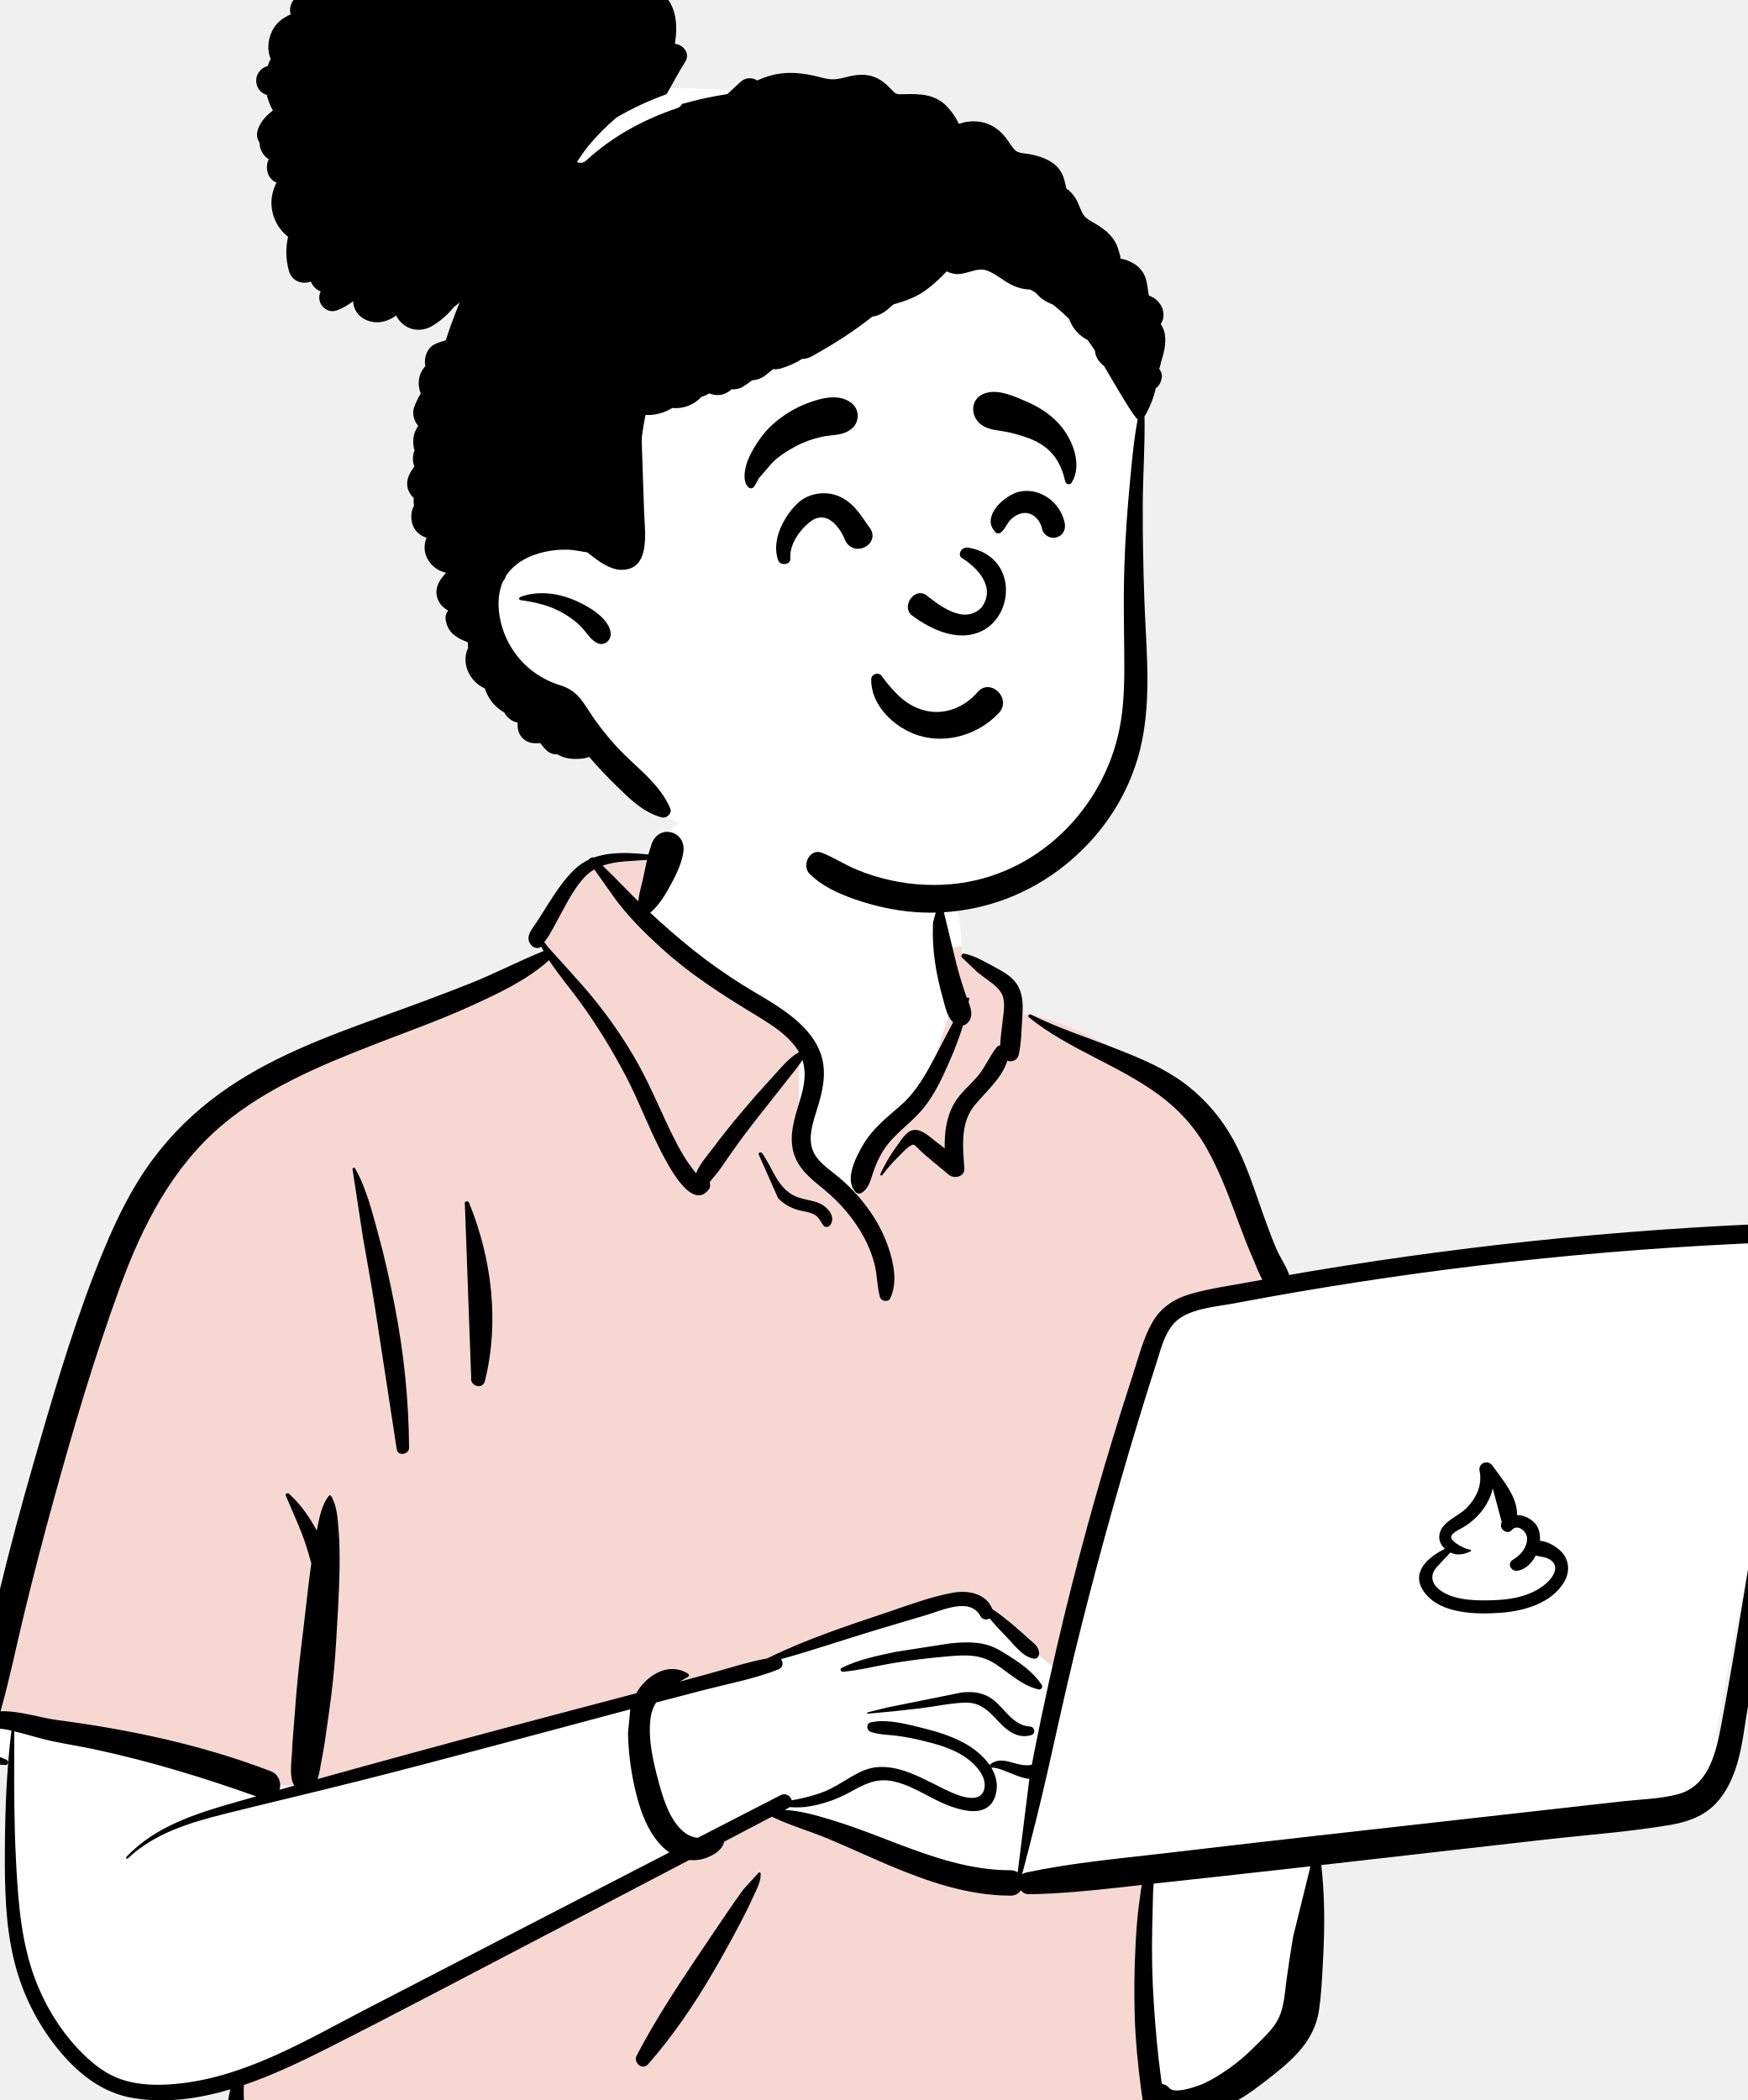
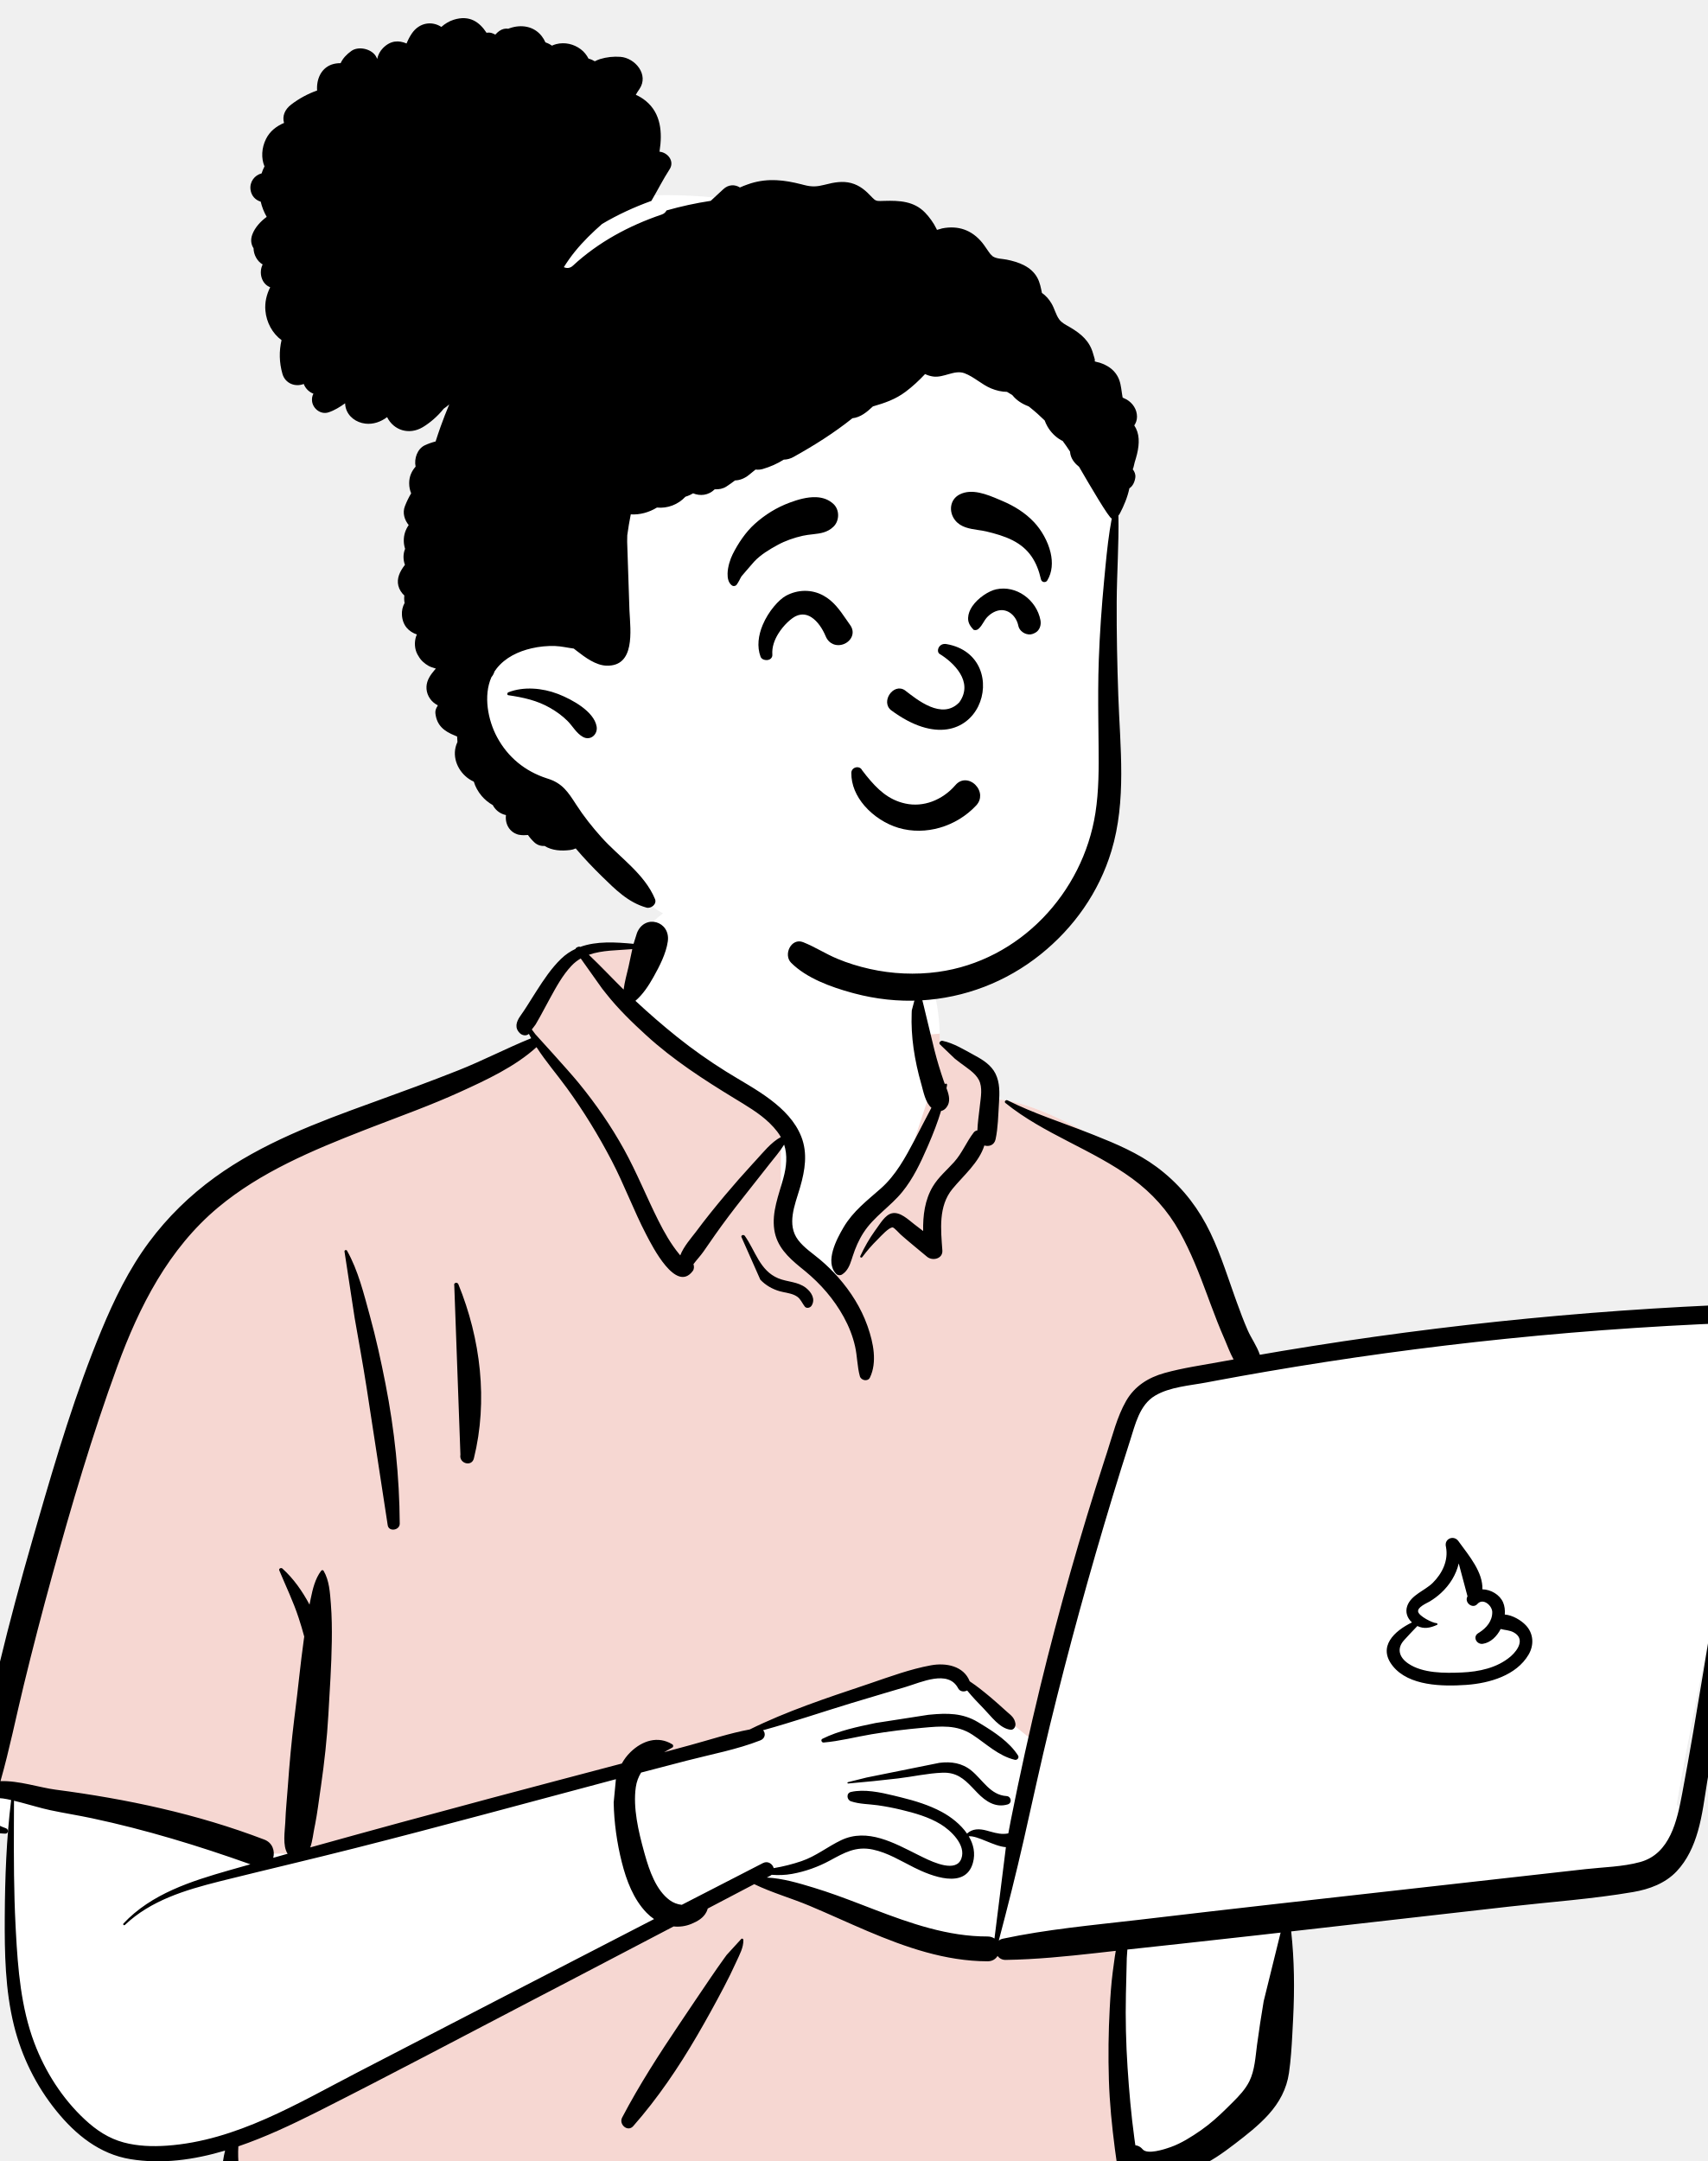
- <svg xmlns="http://www.w3.org/2000/svg" viewBox="184 210 941 1131" role="img" aria-label="A person typing on a laptop">
+ <svg xmlns="http://www.w3.org/2000/svg" viewBox="184 150 941 1191" role="img" aria-label="A person typing on a laptop">
  <g transform="translate(147 639)">
    <path d="M996.082 233.472C981.803 234.874 967.523 236.274 953.244 237.676C884.856 242.901 816.495 253.813 748.631 260.362C746.941 257.612 743.634 258.065 741.626 259.976C734.854 259.383 727.264 254.207 721.13 259.591C720.931 259.563 720.732 259.53 720.53 259.511C709.608 238.548 702.059 216.189 694.731 193.8C690.055 180.035 683.762 166.71 672.134 157.468C652.29 143.693 606.823 115.76 583.521 116.934C583.135 112.762 581.19 108.462 577.996 105.684C585.035 93.685 556.893 85.856 554.908 87.247C556.18 47.159 537.323 12.345 495.743 4.362C458.493 -3.4 405.51 -4.704 385.476 34.225C383.274 33.977 360.763 33.86 358.585 34.104C355.198 29.815 318.009 70.457 333.251 84.606C196.979 144.888 119.494 137.695 81.776 307.164C76.677 323.084 76.305 340.505 70.921 356.07C51.764 400.801 36.227 448.432 32.36 497.104C23.02 499.497 21.946 515.964 32.764 518.346C36.896 519.257 40.352 520.501 43.365 522.86C41.01 562.746 50.656 653.86 56.734 653.579C69.128 693.022 124.41 704.154 163.547 690.293C156.8 702.986 163.547 710.967 163.547 717.749C304.374 723.077 458.354 720.008 599.142 727.315C617.151 727.059 636.093 731.738 653.856 729.045C664.689 726.448 664.707 709.415 653.719 707.309L701.732 696.881C700.659 696.476 721.523 682.598 737.292 656.665C751.969 627.655 741.98 592.637 748.631 561.081C800.575 556.833 853.378 555.017 904.754 546.22C911.759 567.179 942.083 542.113 951.722 532.03C951.71 532.014 951.698 531.999 951.686 531.983C956.35 530.707 960.091 526.335 960.216 521.159C963.487 516.485 964.174 509.897 961.037 505.38C975.416 422.412 997.336 337.7 1005.26 253.952C1008.06 253.332 1010.7 252.104 1012.93 250.212L1012.75 250.031C1016.54 245.807 1017.28 238.516 1010.96 234.927C1005.87 232.029 1001.61 232.928 996.082 233.472Z" fill="#fff" />
    <path d="M453 544L464 551L554 580L609 587L654 580V657L663 729C659 736.333 621 736.333 549 729C503.102 724.325 335.356 722.057 297.164 721.059L295 721C250.12 719.706 205.787 719.706 162 721V694L287 632L399 569L453 544ZM389.229 27.932L397.495 34.104L379.448 63.754L467.361 134.865V191.664L495.193 217.988L511.102 191.664L533.519 161.852L549.45 113.528L544.026 81.692L554.934 80.664C554.987 82.84 554.978 85.035 554.908 87.247C556.893 85.856 585.034 93.685 577.996 105.684C581.189 108.462 583.134 112.762 583.521 116.934C606.822 115.76 652.29 143.693 672.134 157.468C683.762 166.71 690.054 180.035 694.731 193.8L695.832 197.158L696.969 200.605L698.114 204.05C704.443 222.985 711.276 241.749 720.53 259.511C720.731 259.53 720.93 259.563 721.129 259.591C727.264 254.207 734.853 259.383 741.625 259.976C743.586 258.11 746.787 257.634 748.51 260.175L748.63 260.362L664.259 276.983L608.598 472.227L560.126 432.881L534.108 436.75L465.399 461.531L385.486 482.289L203.055 532.584H179.824L44.639 499.939L32.456 495.918C36.479 447.658 51.92 400.438 70.92 356.07C76.305 340.505 76.676 323.084 81.775 307.164C119.493 137.695 196.978 144.888 333.251 84.606C318.008 70.457 355.198 29.815 358.584 34.104L358.798 34.085L359.259 34.061L359.854 34.04C365.17 33.885 383.5 34.003 385.476 34.225C386.622 31.998 387.876 29.902 389.229 27.932Z" fill="#F6D7D2" />
    <path d="M1009.57 239.4L1007.05 253.405C1006.46 253.601 1005.85 253.766 1005.23 253.903C1004.44 262.251 1003.52 270.61 1002.47 278.975L986.888 365.814C984.2 381.178 981.649 396.574 979.117 411.975L975.761 428.518L973.682 438.8C969.196 461.066 964.837 483.26 961.012 505.331C961.59 506.162 962.037 507.063 962.363 508.01L962.069 509.254L961.864 510.083L961.655 510.903C958.637 522.503 953.386 533.753 941.012 537.166C931.677 539.74 921.435 539.973 911.797 540.989L910.729 541.105L742.07 560.072C721.69 562.364 701.321 564.724 680.953 567.109L663.296 569.18C638.686 572.03 613.934 574.273 589.687 579.431C588.796 579.621 588.058 579.977 587.456 580.445C592.339 561.962 597.013 543.503 601.249 524.833C606.017 503.82 610.542 482.766 615.642 461.829C625.916 419.649 637.433 377.746 650.041 336.203C652.686 327.484 655.393 318.782 658.16 310.101L660.101 304.032L661.595 299.196C663.907 291.823 666.767 284.245 673.547 280.177C681.48 275.417 692.299 274.628 701.297 272.982L707.39 271.837C716.506 270.136 725.634 268.5 734.774 266.928C778.53 259.402 822.534 253.365 866.7 248.83C912.658 244.111 958.776 241.044 1004.95 239.545L1009.57 239.4ZM590.95 528.943L591.381 528.979L585.081 579.34C584.074 578.635 582.795 578.203 581.234 578.207C560.569 578.268 540.76 571.664 521.6 564.403L518.682 563.291L510.548 560.164C502.279 556.996 493.966 553.898 485.498 551.328L482.074 550.295L480.334 549.782C473.923 547.91 467.179 546.209 460.51 545.785L459.601 545.735L461.543 544.716C461.827 544.567 462.076 544.4 462.297 544.22C465.968 544.492 469.646 544.418 473.518 543.72C480.8 542.409 487.881 539.876 494.383 536.349L497.287 534.775L498.475 534.145L499.261 533.738L500.042 533.343C505.626 530.559 510.966 528.816 518.017 530.298C526.021 531.983 533.035 536.297 540.25 539.942L541.531 540.58L542.392 540.996L543.27 541.409L544.158 541.814C553.915 546.205 569.443 550.943 573.185 537.677C574.688 532.347 573.511 527.356 570.903 522.98C575.763 522.56 584.445 528.29 590.95 528.943ZM833.828 363.016L833.945 363.62C835.325 371.047 831.865 378.153 826.629 383.332C822.334 387.58 814.733 389.941 812.58 396.052C811.354 399.529 812.658 402.826 815.176 405.125L814.596 405.412L814.029 405.702L813.476 405.994L812.936 406.289L812.411 406.586C803.857 411.501 796.89 419.492 804.605 429.145C813.357 440.096 831.644 440.451 844.529 439.594L845.396 439.533C857.89 438.597 872.689 434.4 879.463 422.864C882.57 417.572 882.228 411.172 877.897 406.643C875.284 403.911 870.623 401.105 866.349 400.773C866.536 398.365 866.249 396.039 865.402 394.076C863.57 389.833 858.695 386.976 853.993 386.873C854.374 377.864 847.158 368.97 841.844 361.768L841.302 361.029L840.775 360.302C838.337 356.91 833.121 358.811 833.828 363.016ZM840.957 372.605L845.798 390.739L845.715 390.889C844.01 394.127 848.48 397.802 851.131 395.082L851.398 394.794C854.545 391.544 859.375 395.913 859.435 399.371C859.521 404.241 856.351 408.005 852.575 410.493L852.31 410.664L851.614 411.097C848.515 413.145 850.861 417.428 854.268 416.906C858.484 416.261 861.939 412.917 864.069 408.742C866.345 409.394 868.935 409.315 871.332 410.656C877.372 414.034 873.899 419.944 869.965 423.516L869.806 423.659L869.485 423.938C862.269 430.092 852.444 432.23 843.183 432.688L842.649 432.712C833.294 433.112 821.106 433.246 813.088 427.744C808.098 424.32 806.653 419.464 810.876 414.865C813.264 412.266 815.675 409.644 818.157 407.11C821.872 408.883 825.19 408.164 828.989 406.486C829.476 406.27 829.206 405.525 828.729 405.525C826.633 405.523 818.942 401.632 818.568 399.146C818.223 396.845 822.477 394.906 824.546 393.794L824.846 393.629L825.106 393.478C827.27 392.167 829.307 390.641 831.169 388.927C835.895 384.577 839.327 379.121 840.826 373.15L840.957 372.605Z" fill="#fff" />
    <path d="M388.072 25.184C392.315 14.521 406.658 18.666 405.059 29.868C404.102 36.578 400.427 43.665 397.126 49.546C394.438 54.333 391.372 59.005 387.215 62.593C394.615 69.497 402.296 76.149 410.172 82.465C418.766 89.356 427.803 95.708 437.144 101.546C445.335 106.666 453.896 111.202 461.617 117.044C468.796 122.475 475.336 129.007 478.664 137.534C482.209 146.614 480.668 155.992 478.058 165.066L477.758 166.092C475.091 175.082 470.474 185.919 476.876 194.389C480.135 198.701 484.873 201.755 488.964 205.202C492.6 208.266 496.013 211.598 499.143 215.177C505.968 222.979 511.519 231.758 515.022 241.54L515.335 242.429C518.338 251.088 520.532 261.696 516.475 270.198C515.311 272.635 511.557 271.843 510.905 269.47C509.431 264.094 509.508 258.464 508.272 253.012C506.986 247.342 504.846 241.96 502.051 236.868C496.643 227.017 489.319 218.603 480.666 211.489L478.076 209.383C471.326 203.843 465.124 197.966 463.754 188.798C462.288 178.989 466.218 169.645 468.745 160.361C470.506 153.891 471.081 147.689 469.178 141.842C466.853 145.637 463.681 149.239 461.172 152.452C456.175 158.853 451.131 165.215 446.1 171.589C440.942 178.125 435.911 184.764 431.12 191.575C428.977 194.622 426.857 197.687 424.744 200.755C423.155 203.061 420.939 205.365 419.207 207.717C419.628 208.975 419.596 210.425 418.833 211.455C409.648 223.865 396.581 197.971 393.173 191.429C386.233 178.106 381.068 163.952 374.105 150.632C366.89 136.824 358.674 123.384 349.517 110.778C343.978 103.153 337.77 95.991 332.703 88.124C320.766 98.948 305.058 106.204 290.63 112.784C274.777 120.013 258.308 125.918 242.055 132.188L237.254 134.053C209.249 144.983 180.56 156.99 157.283 176.403C129.93 199.216 113.748 231.012 101.701 263.938C87.833 301.843 76.36 340.771 65.665 379.674C60.192 399.579 54.999 419.574 50.117 439.633C45.815 457.305 42.249 475.153 37.269 492.643C47.369 492.286 58.888 496.196 67.511 497.325C106.81 502.469 145.58 510.669 182.683 524.866C187.266 526.62 188.592 531.197 187.594 534.907C190.237 534.161 192.878 533.405 195.521 532.663C192.625 528.226 194.007 520.294 194.235 515.376L194.249 515.038C194.483 508.485 195.194 501.925 195.655 495.384C196.533 482.915 197.675 470.537 199.195 458.14L199.583 455.04C201.305 441.552 202.578 427.985 204.457 414.52L204.679 412.979C203.778 409.534 202.729 406.131 201.628 402.743C198.694 393.718 194.553 385.223 190.924 376.482C190.496 375.453 191.962 374.862 192.647 375.479C198.793 381.008 203.675 388.022 207.597 395.358C207.665 395.012 207.725 394.665 207.796 394.319L208.243 392.116C209.347 386.744 210.689 381.092 213.985 376.735C214.336 376.272 215.03 376.175 215.362 376.735C218.516 382.072 218.869 388.831 219.354 394.904C219.903 401.774 219.972 408.731 219.875 415.62C219.686 429.083 218.737 442.584 217.981 456.025C217.239 469.233 215.783 482.274 213.906 495.352L213.549 497.805C212.631 504.03 211.88 510.333 210.67 516.515L210.328 518.198C209.681 521.264 209.283 525.587 207.995 529.178C241.133 519.935 274.322 510.903 307.574 502.03C331.607 495.616 355.665 489.298 379.713 482.94C380.982 480.653 382.562 478.517 384.534 476.608C391.031 470.316 399.641 467.509 407.538 472.352C408.18 472.747 408.234 473.753 407.538 474.134C406.025 474.961 404.509 475.809 403.02 476.693L417.46 472.782C428.253 469.857 439.175 466.202 450.222 464.163C470.569 454.122 492.453 446.854 513.887 439.671L516.413 438.817C527.387 435.075 538.739 430.886 550.078 428.812C558.379 427.294 568.123 429.126 571.461 437.63C575.687 440.415 579.663 443.688 583.5 446.907C586.274 449.233 588.933 451.706 591.637 454.114L592.135 454.552C594.346 456.47 596.097 457.754 596.64 460.807C596.92 462.384 595.918 464.516 593.973 464.307C588.022 463.67 583.183 456.772 579.147 452.653C576.029 449.469 572.886 446.177 570.04 442.678C568.381 443.581 566.107 443.419 565.051 441.419C559.575 431.05 544.574 438.235 536.274 440.694L524.384 444.213C518.439 445.975 512.497 447.746 506.565 449.548C490.261 454.499 474.037 460.04 457.585 464.587C459.057 466.205 458.854 469.083 456.058 470.178C443.18 475.231 429.052 477.844 415.673 481.311C407.226 483.502 398.784 485.706 390.345 487.923C388.898 490.267 387.857 492.919 387.419 496.006C385.808 507.357 388.914 520.453 391.94 531.431L392.396 533.069C394.883 541.895 398.542 552.715 406.157 558.288C408.016 559.647 410.383 560.593 412.769 560.807C427.676 553.134 442.582 545.462 457.497 537.804C460.26 536.385 462.813 538.306 463.433 540.59C468.692 539.727 473.939 538.367 478.718 536.745C486.748 534.018 493.018 528.817 500.546 525.22C515.112 518.262 529.987 526.809 543.028 533.307L546.034 534.784C551.882 537.622 564.049 543.073 566.856 535.312C569.57 527.804 560.989 519.78 555.447 516.401C548.841 512.372 541.149 510.216 533.683 508.42C529.42 507.394 525.105 506.557 520.764 505.946C515.84 505.253 510.754 505.357 506.013 503.76C503.657 502.968 503.295 499.226 506.013 498.608C513.311 496.947 522.021 498.759 529.637 500.61L533.618 501.591C541.291 503.474 549.038 505.837 556.027 509.593C561.109 512.325 566.473 516.475 569.977 521.555C573.02 518.728 576.807 518.824 580.752 519.872L582.893 520.468C586.429 521.447 589.295 522.122 592.736 521.443C593.196 518.94 593.662 516.436 594.161 513.932C599.064 489.318 604.441 464.798 610.374 440.409C620.608 398.341 632.45 356.735 645.8 315.556L647.14 311.439C650.219 302.02 652.697 291.758 657.661 283.105C662.356 274.923 669.878 270.21 678.815 267.714C688.957 264.882 699.614 263.4 709.96 261.487C712.268 261.061 714.582 260.656 716.892 260.237C714.94 256.712 713.482 252.711 712.17 249.641L711.94 249.109C709.12 242.68 706.587 236.136 704.141 229.556L702.312 224.61C697.895 212.699 693.336 200.984 687.127 189.844C680.591 178.12 671.92 168.535 661.111 160.602C639.073 144.426 612.51 136.175 591.135 118.888C590.259 118.18 591.382 116.969 592.271 117.417C606.704 124.669 622.285 129.6 637.297 135.504L640.258 136.672C652.124 141.376 664.174 146.497 674.444 154.112C685.894 162.604 694.912 173.15 701.69 185.691C708.37 198.053 712.643 211.89 717.356 225.094L718.616 228.612C720.517 233.888 722.481 239.148 724.731 244.282C726.517 248.358 729.85 253.011 731.365 257.667C735.51 256.948 739.654 256.227 743.803 255.534C833.67 240.53 924.541 231.714 1015.61 229.135C1019.18 229.034 1021.02 232.434 1020.49 235.542C1011.75 287.223 1003.99 339.081 995.466 390.801C991.746 413.374 987.952 435.93 984.069 458.475C982.102 469.897 979.828 481.275 977.965 492.714C976.461 501.952 975.369 511.262 972.787 520.286C970.471 528.377 966.917 536.179 961.08 542.352C954.788 549.006 946.006 552.227 937.166 553.749C914.725 557.611 891.707 559.188 869.084 561.761L748.637 575.464C750.397 591.463 750.529 607.212 749.721 623.397L749.261 632.233C748.884 639.339 748.435 646.457 747.414 653.49C746.134 662.313 742.098 669.784 736.153 676.374C730.694 682.426 724.062 687.59 717.611 692.538C710.915 697.676 703.996 702.635 696.123 705.812L695.101 706.218C688.194 708.914 675.237 713.09 665.797 711.564C667.031 717.747 669.419 724.395 667.302 730.513C666.32 733.354 662.605 734.771 660.329 732.354C655.82 727.563 655.468 721.235 654.4 714.985C653.289 708.481 652.331 701.954 651.48 695.411C649.834 682.76 648.553 669.993 648.162 657.235C647.76 644.133 647.915 631.013 648.621 617.925C648.984 611.204 649.434 604.487 650.287 597.809C650.651 594.961 651.023 592.111 651.448 589.27C651.603 588.234 651.775 587.203 651.96 586.174L641.149 587.394C624.572 589.244 607.988 590.915 591.294 591.175C589.317 591.205 587.796 590.305 586.802 588.994C585.743 590.719 583.899 591.953 581.258 591.943C557.945 591.856 536.235 584.233 515.031 575.249C504.343 570.719 493.821 565.815 483.117 561.324C473.126 557.132 462.445 554.141 452.695 549.419L427.075 562.857C426.887 563.518 426.646 564.143 426.39 564.666C424.722 568.071 421.433 569.918 418.074 571.309C414.85 572.647 411.511 573.063 408.258 572.725C388.828 582.907 369.393 593.079 349.945 603.228L330.493 613.368C291.737 633.547 253.134 654.057 214.134 673.762L211.263 675.207C197.792 681.962 183.327 688.809 168.378 693.918C168.112 697.702 168.28 701.382 168.597 705.387L168.673 706.259C169.119 710.992 170.075 716.923 166.278 720.292C164.303 722.044 160.775 722.051 159.432 719.409C156.995 714.618 159.183 707.065 159.955 701.86C160.229 700.009 160.563 698.106 161.057 696.26C143.919 701.362 126.262 703.836 108.822 700.971C91.842 698.184 78.691 687.487 68.089 674.403C56.9 660.596 48.949 644.505 44.683 627.256C39.828 607.628 39.511 587.358 39.625 567.253C39.746 545.844 40.538 524.329 43.142 503.064C40.289 502.393 37.125 501.813 34.242 502.013C32.814 504.298 30.044 505.26 27.541 504.963C22.098 510.966 35.904 517.101 40.316 518.637C41.848 519.171 41.684 521.659 39.917 521.584L38.804 521.531C31.986 521.168 24.943 520.004 20.935 513.669C17.723 508.591 18.688 502.575 22.517 498.434C25.046 474.522 31.092 451.237 36.719 427.911C42.241 405.016 48.382 382.268 54.891 359.635L57.809 349.505C68.057 314.016 78.769 278.241 92.906 244.163C99.965 227.147 108.097 210.444 119.12 195.607C129.395 181.776 141.526 169.941 155.47 159.833C181.465 140.987 211.967 129.6 241.937 118.751L243.279 118.266C258.81 112.648 274.303 106.963 289.657 100.876C303.236 95.493 316.245 88.668 329.76 83.204C329.321 82.407 328.897 81.601 328.489 80.786L328.239 80.996C328.196 81.03 328.152 81.063 328.107 81.094C326.748 82.036 324.747 81.573 323.627 80.516C320.464 77.532 321.535 74.219 323.646 71.125L323.921 70.731C326.503 67.114 328.806 63.29 331.189 59.542L332.681 57.198C336.681 50.937 340.884 44.633 346.218 39.458C348.688 37.06 351.392 35.266 354.257 33.929C354.012 33.411 356.16 32.352 356.769 32.885C365.846 29.563 376.289 30.259 386.185 31.175M742.809 576.126L730.189 577.561C716.305 579.141 702.415 580.668 688.524 582.181L658.352 585.46C658.275 587.18 658.066 588.862 658.028 590.161C657.831 596.858 657.684 603.558 657.545 610.257C657.266 623.685 657.572 637.126 658.456 650.528C659.313 663.514 660.441 676.502 662.195 689.401L662.554 691.979L662.762 693.335C664.193 693.473 665.599 694.153 666.768 695.55C669.32 698.597 678.561 695.635 682.17 694.351C688.105 692.239 693.694 688.671 698.851 685.093C703.887 681.599 708.422 677.526 712.78 673.234L716.345 669.708C719.892 666.183 723.443 662.428 725.616 657.995C728.563 651.983 728.944 644.603 729.808 638.055C730.872 630.001 732.139 621.948 733.478 613.934M376.454 491.584L375.145 491.928C327.594 504.563 280.114 517.571 232.417 529.648C208.813 535.626 185.097 541.169 161.464 547.032L157.638 547.989C138.994 552.701 120.126 558.372 105.849 571.895C105.322 572.393 104.557 571.628 105.053 571.099C120.44 554.719 142.324 547.785 163.336 541.774C167.22 540.663 171.109 539.578 174.994 538.473C146.418 528.286 117.391 519.423 87.694 513.102C80.047 511.474 72.311 510.279 64.67 508.645C59.341 507.505 54.137 505.857 48.864 504.489L44.717 503.446L44.662 516.554C44.593 535.119 44.626 553.669 45.573 572.231L45.752 575.67C46.857 596.327 48.582 617.413 55.913 636.891C61.87 652.719 71.365 667.63 83.782 679.159C90.065 684.992 96.82 689.533 105.17 691.775C112.923 693.856 121.046 694.1 129.016 693.545C167.245 690.878 201.275 670.111 234.483 652.917C288.8 624.794 343.123 596.685 397.495 568.67C396.025 567.665 394.641 566.507 393.382 565.206C386.091 557.676 382.245 547.368 379.719 537.385C377.03 526.759 375.422 515.37 375.235 504.4M445.637 579.526C446.117 579.268 446.673 579.591 446.695 580.133C446.863 584.286 444.568 588.382 442.853 592.123L442.672 592.522C440.589 597.156 438.308 601.728 435.949 606.228C431.234 615.219 426.334 624.114 421.22 632.883C410.936 650.524 399.508 667.422 386 682.782C382.949 686.252 377.931 681.803 379.889 678.067C389.329 660.057 400.334 643.052 411.662 626.195C417.333 617.755 423 609.307 428.727 600.905C431.116 597.399 433.536 593.906 436.021 590.466L437.52 588.408M1009.59 239.45C961.875 240.891 914.214 244.003 866.724 248.88C822.558 253.415 778.554 259.452 734.798 266.978C725.659 268.55 716.531 270.186 707.414 271.887L701.946 272.915C692.828 274.643 681.689 275.356 673.571 280.227C665.012 285.362 662.699 296.094 659.851 304.944C656.503 315.352 653.24 325.79 650.065 336.253C637.457 377.796 625.94 419.699 615.666 461.879C610.566 482.816 606.041 503.87 601.273 524.883C597.037 543.553 592.363 562.012 587.48 580.495C588.082 580.027 588.82 579.671 589.711 579.481C613.959 574.322 638.71 572.08 663.321 569.23L665.702 568.952C691.161 565.958 716.62 562.986 742.094 560.122L910.753 541.155C920.7 540.037 931.356 539.885 941.036 537.216C957.494 532.676 961.351 514.276 964.112 499.623L964.196 499.18C972.521 454.907 979.148 410.249 986.912 365.864M591.405 529.029C584.857 528.597 575.895 522.6 570.927 523.03C573.535 527.406 574.712 532.397 573.209 537.727C569.026 552.559 550.109 544.885 540.997 540.354C533.526 536.637 526.312 532.089 518.041 530.348C508.671 528.378 502.323 532.104 494.407 536.399C487.905 539.926 480.824 542.459 473.542 543.77C469.67 544.468 465.992 544.542 462.321 544.27C462.1 544.45 461.851 544.617 461.567 544.766L459.625 545.785C468.406 546.187 477.35 548.897 485.522 551.378C493.99 553.948 502.303 557.046 510.572 560.214L518.706 563.341C538.772 571.024 559.542 578.321 581.258 578.257C582.819 578.253 584.098 578.685 585.105 579.39M554.769 482.555C561.238 481.764 567.209 482.612 572.378 486.823C578.612 491.901 582.8 500.323 591.762 500.876C594.375 501.037 594.982 504.711 592.385 505.479C585.714 507.454 580.313 503.845 575.768 499.159L572.712 495.966C568.221 491.316 564.078 487.72 556.457 487.998C548.295 488.296 540.119 490.182 532.01 491.141C522.824 492.227 513.64 493.153 504.425 493.952C503.997 493.989 503.924 493.315 504.325 493.216L514.646 490.647M548.525 456.109L549.592 456.002C558.985 455.09 567.576 455.055 575.966 460.108L577.575 461.081C585.139 465.678 593.372 471.095 598.102 478.538C598.876 479.757 597.597 481.19 596.302 480.88C587.211 478.698 580.565 472.028 572.92 467.036C564.34 461.434 555.477 462.358 545.694 463.228C536.222 464.071 526.755 465.229 517.376 466.808C508.563 468.29 499.722 470.63 490.82 471.376L490.822 471.358C489.805 471.356 489.225 469.829 490.262 469.311C499.296 464.8 509.759 462.665 519.586 460.604M833.89 363.264C832.982 358.921 838.324 356.907 840.8 360.352L841.326 361.079C846.675 368.407 854.411 377.603 854.018 386.923C858.72 387.026 863.595 389.883 865.427 394.126C866.274 396.089 866.561 398.415 866.374 400.823C870.648 401.155 875.309 403.961 877.922 406.693C882.253 411.222 882.595 417.622 879.488 422.914C872.713 434.45 857.914 438.646 845.421 439.583L844.976 439.615C832.072 440.507 813.478 440.266 804.63 429.195C796.095 418.516 805.528 409.87 815.201 405.175C812.683 402.876 811.379 399.579 812.605 396.102C814.758 389.991 822.359 387.63 826.654 383.382C831.889 378.202 835.349 371.097 833.97 363.669M840.982 372.655C839.558 378.839 836.062 384.495 831.193 388.977C829.331 390.691 827.294 392.217 825.13 393.528L824.87 393.679C822.95 394.757 818.229 396.777 818.592 399.196C818.966 401.682 826.657 405.573 828.753 405.575C829.23 405.575 829.5 406.32 829.013 406.536C825.214 408.214 821.896 408.933 818.182 407.16C815.7 409.694 813.289 412.316 810.901 414.915C806.677 419.514 808.122 424.37 813.112 427.794C821.13 433.296 833.318 433.162 842.674 432.762C852.089 432.36 862.154 430.26 869.51 423.988L869.83 423.709C873.827 420.154 877.478 414.13 871.357 410.706C868.959 409.365 866.37 409.444 864.094 408.792C861.964 412.967 858.508 416.311 854.292 416.956C850.885 417.477 848.539 413.195 851.638 411.146L852.334 410.714C856.226 408.23 859.547 404.404 859.459 399.421C859.399 395.962 854.569 391.594 851.422 394.844L851.279 394.999C848.645 397.967 844.008 394.227 845.739 390.938L845.823 390.789M226.862 200.676C226.85 199.933 227.896 199.655 228.26 200.298C234.372 211.051 237.568 224.232 240.824 236.079C244.234 248.489 246.986 261.025 249.46 273.653C254.469 299.224 257.137 324.648 257.319 350.71C257.344 354.431 251.281 355.421 250.689 351.608C246.751 326.257 242.979 300.88 239.012 275.536C237.016 262.789 234.693 250.091 232.471 237.382M287.371 219.405C286.921 217.922 289.078 217.426 289.63 218.782C301.897 248.891 306.051 283.013 298.176 314.778C296.97 319.637 289.854 317.532 290.763 312.734M445.588 192.651C445.526 191.541 446.967 191.366 447.51 192.13C453.322 200.319 455.733 211.286 465.93 215.518C471.021 217.631 476.75 217.263 481.248 220.832C484.255 223.219 486.561 226.987 484.304 230.602C483.576 231.77 481.538 232.355 480.55 231.086C479.108 229.237 478.345 227.023 476.386 225.637C473.623 223.682 469.897 223.561 466.729 222.642C462.631 221.454 459.019 219.375 456.061 216.286M542.686 56.067C543.285 55.762 543.86 55.957 544.243 56.475C544.79 57.213 544.723 57.931 544.053 58.437C544.948 60.266 546.005 64.848 546.156 65.515C546.768 68.219 547.419 70.907 548.1 73.593C549.474 79.01 550.678 84.469 552.053 89.888C553.511 95.632 555.248 101.315 557.181 106.916C557.306 107.279 557.443 107.649 557.587 108.025L557.807 108.592L557.861 108.506C558.254 107.885 559.072 108.319 558.975 108.975C558.885 109.573 558.764 110.168 558.662 110.766L558.865 111.302C560.129 114.705 560.995 118.289 558.675 121.292C557.807 122.415 556.852 123.08 555.662 123.278C553.754 129.568 551.36 135.741 548.797 141.669L548.046 143.401C544.276 152.051 540.255 160.587 534.252 167.951C527.698 175.991 518.683 181.481 512.974 190.291C510.318 194.389 508.47 198.698 506.97 203.326L506.406 205.083C505.341 208.357 504.113 211.529 501.042 213.449C500.062 214.061 498.594 213.866 497.804 213.031C491.507 206.37 498.099 193.932 501.896 187.483C507.174 178.515 514.813 172.778 522.462 166.012C530.707 158.719 535.966 148.963 541.053 139.352C544.169 133.464 547.177 127.449 550.344 121.535C547.035 118.611 545.976 112.802 544.855 108.764L544.753 108.402C542.9 101.936 541.428 95.302 540.498 88.639C539.603 82.233 539.23 75.918 539.467 69.476L539.535 67.835M554.988 86.559C554.257 85.557 555.467 84.422 556.47 84.631C562.569 85.892 568.531 89.584 574.004 92.568L574.588 92.885C578.957 95.241 583.353 98.127 585.647 102.704C588.142 107.679 587.937 113.408 587.597 118.814L587.564 119.32C587.147 125.803 587.08 132.539 585.708 138.905C585.006 142.163 582.055 143.081 579.532 142.311C576.53 151.79 568.097 158.774 561.937 166.254C554.083 175.79 555.561 188.665 556.382 200.15C556.714 204.8 550.93 206.122 547.951 203.641L541.086 197.939C539.943 196.987 538.801 196.034 537.662 195.076C536.687 194.256 535.721 193.429 534.762 192.591L533.33 191.327C532.695 190.759 529.894 187.63 529.075 187.5C527.092 187.185 522.379 192.413 520.766 194.053L520.561 194.257C517.525 197.234 514.782 200.437 512.227 203.834C511.757 204.458 510.838 203.94 511.174 203.219C513.464 198.315 516.126 193.626 519.287 189.238L519.925 188.364C522.028 185.53 524.851 180.526 528.563 179.689C533.096 178.668 537.622 183.213 540.92 185.736L541.128 185.894C542.697 187.071 544.248 188.269 545.796 189.475C545.634 180.924 546.714 172.284 551.129 164.915C554.242 159.718 558.906 155.869 562.897 151.403C567.34 146.43 569.66 140.318 573.682 135.139C574.2 134.473 574.914 134.114 575.687 134C575.842 129.837 576.455 125.632 576.929 121.513L577.066 120.28C577.545 115.805 578.677 110.339 576.486 106.148C574.417 102.19 569.668 99.395 566.152 96.71L563.28 94.483M357.074 39.241C355.238 40.303 353.522 41.624 351.965 43.275C347.064 48.474 343.56 54.944 340.15 61.168C338.314 64.52 336.544 67.909 334.693 71.253C333.888 72.708 333.06 74.147 332.223 75.584C331.836 76.246 330.686 77.562 330.116 78.373C330.749 79.26 331.404 80.134 332.072 80.999C332.327 81.328 349.908 100.48 356.036 107.975C365.42 119.456 373.808 131.583 380.979 144.563C388.001 157.274 393.347 170.732 399.852 183.689C403.108 190.176 406.744 196.617 411.379 202.231C411.558 202.45 411.747 202.657 411.93 202.873C413.699 198.094 418.232 192.977 420.458 190.039L420.666 189.762C425.715 182.956 431.047 176.355 436.495 169.866C441.471 163.941 446.573 158.143 451.799 152.442L453.765 150.308C457.406 146.375 462.031 140.49 467.361 137.68C466.79 136.662 466.129 135.655 465.369 134.661C460.375 128.135 453.315 123.399 446.35 119.126L441.832 116.378C424.804 106.001 408.042 95.144 393.259 81.661C385.438 74.527 377.725 67.054 371.151 58.733L368.826 55.791M385.486 34.104C377.512 34.773 368.901 34.614 361.532 37.212C368.083 43.405 374.31 50.092 380.707 56.389C381.276 52.13 382.44 47.923 383.426 43.77" fill="#000" />
  </g>
  <g transform="translate(0 0)">
    <g transform="translate(342 190)">
      <g transform="translate(-20 -30)">
        <path d="M215.486 97.867C367.056 90.413 469.897 209.946 474.321 257.612C477.392 290.699 475.308 334.827 475.308 364.393C475.308 379.485 482.923 425.359 474.321 447.355C455.174 496.314 433.543 534.663 373.606 534.663C313.669 534.663 222.297 503.598 190.922 463.531C185.193 456.215 114.008 402.665 114.008 360.572C114.008 270.767 107.335 103.186 215.486 97.867Z" fill="#fff" />
        <path d="M112.085 0.873C120.723 -1.827 126.236 2.059 130.169 8.082C131.036 7.912 131.875 7.923 132.809 8.149C133.04 8.204 133.599 8.415 134.022 8.582C134.349 8.719 134.644 8.884 134.928 9.06L135.097 8.972C135.745 8.264 136.426 7.62 137.161 7.099C138.813 5.931 140.515 5.591 142.13 5.832L142.878 5.556C149.272 3.329 156.204 4.362 160.539 9.87C161.378 10.934 162.056 12.12 162.635 13.37C163.935 13.796 165.155 14.412 166.206 15.169C166.944 14.822 167.724 14.53 168.559 14.316C173.276 13.105 178.232 14.248 182.076 17.14C183.948 18.547 185.325 20.308 186.369 22.32C187.558 22.599 188.733 23.102 189.834 23.776C190.78 23.305 191.741 22.863 192.726 22.559C196.327 21.453 200.19 21.047 203.938 21.326C212.015 21.924 219.826 31.149 214.428 39.071L214.26 39.31C213.575 40.266 212.979 41.252 212.427 42.255C214.36 43.096 216.222 44.221 217.942 45.632C226.356 52.527 227.113 63.157 225.539 73.184L225.472 73.602H225.492C229.963 74.026 233.822 78.695 231.181 83.086L231.052 83.291C227.477 88.814 224.413 94.915 220.998 100.728C211.547 104.134 202.434 108.33 193.853 113.414C188.508 118.096 183.419 123.047 178.942 128.554C176.707 131.304 174.654 134.215 172.767 137.233C174.276 137.958 176.142 137.921 177.718 136.461C191.737 123.47 208.674 114.353 226.708 108.243C228.007 107.801 228.859 106.972 229.337 105.99C237.343 103.709 245.49 101.939 253.718 100.688C255.986 98.526 258.362 96.46 260.62 94.308C263.503 91.562 267.114 91.603 269.812 93.328C271.152 92.717 272.523 92.177 273.914 91.693L274.777 91.398C275.137 91.281 275.481 91.144 275.835 91.035C285.491 88.084 294.32 89.18 303.816 91.605L305.032 91.921C309.46 93.096 312.245 92.908 316.533 91.827L317.015 91.704C321.57 90.516 326.442 89.635 331.098 90.886C335.97 92.196 339.202 95.108 342.52 98.626L342.852 98.98C344.401 100.636 345.296 100.817 347.323 100.776L349.494 100.712C357.688 100.487 365.712 100.833 371.849 107.171C374.118 109.514 376.553 112.831 378.014 115.859L378.225 116.311C378.293 116.458 378.353 116.58 378.409 116.69C379.289 116.549 380.659 115.992 381.311 115.865C390.241 114.132 397.693 116.801 403.427 123.839C404.681 125.379 406.576 128.403 407.889 130.065C408.349 130.455 408.783 130.873 409.194 131.312C411.348 132.687 414.398 132.6 416.812 133.082C423.391 134.392 430.423 136.894 433.768 143.155C435.167 145.768 435.683 148.627 436.273 151.483C438.485 152.936 440.218 155.03 441.564 157.297C443.2 160.049 443.896 163.42 445.78 166.019C447.148 167.907 449.239 168.914 451.228 170.069L451.988 170.515C457.882 174.025 462.497 177.92 464.438 184.796L464.606 185.408C464.921 186.462 466.026 189.468 465.063 189.017C465.892 189.474 467.3 189.634 468.056 189.884C472.145 191.237 475.7 193.424 477.878 197.263C479.536 200.184 479.837 203.23 480.311 206.451L480.513 207.752C480.565 208.066 480.627 208.432 480.69 208.786L480.754 209.134L480.766 209.142C481.507 209.463 482.234 209.81 482.949 210.183C486.339 212.178 488.655 215.642 488.655 219.651C488.655 221.597 488.047 223.113 487.162 224.466C487.878 225.55 488.432 226.705 488.851 227.992C489.673 230.505 489.73 233.252 489.454 235.853C489.122 238.972 488.321 241.813 487.378 244.793C487.015 245.943 486.868 247.55 486.321 248.649C487.33 249.936 487.932 251.508 487.745 253.06C487.478 255.28 486.465 257.875 484.454 259.12C483.471 263.97 481.355 268.926 479.272 272.891C479.033 273.351 478.742 273.762 478.422 274.102C478.712 289.931 477.552 305.873 477.472 321.681C477.382 338.891 477.742 356.112 478.342 373.301C479.352 401.791 482.962 431.252 474.552 459.033C467.672 481.772 453.891 501.292 435.412 516.092C416.492 531.232 393.684 539.993 369.462 541.363C357.142 542.052 344.612 540.652 332.692 537.462L331.419 537.116C319.886 533.948 306.528 529.108 298.042 520.632C293.562 516.152 298.092 506.662 304.662 509.271C311.172 511.862 317.013 515.692 323.472 518.392C329.242 520.801 335.263 522.652 341.362 524.012C353.592 526.762 366.562 527.363 378.992 525.652C423.872 519.512 458.842 482.243 465.742 438.051C467.652 425.814 467.617 413.375 467.488 401.009L467.346 387.459C467.236 376.124 467.196 364.782 467.612 353.452C468.142 338.873 469.172 324.302 470.552 309.783L471.271 302.228C472.125 293.387 473.086 284.48 474.742 275.762C473.385 275.833 462.678 257.516 456.736 247.282C454.567 245.562 452.736 243.425 452.029 240.66C451.882 240.083 451.806 239.5 451.76 238.918C450.47 236.891 449.109 234.916 447.673 233L447.36 232.859C447.119 232.749 446.931 232.658 446.821 232.595C443.687 230.819 441.07 228.127 439.279 225.007C438.675 223.955 438.18 222.856 437.778 221.733C435.223 219.226 432.551 216.834 429.742 214.591C429.466 214.371 429.181 214.165 428.903 213.948C425.328 212.614 422.19 210.604 419.902 207.709C418.946 207.118 417.983 206.537 417.012 205.97C414.098 205.943 411.154 205.263 408.29 204.086C403.05 201.935 398.865 197.681 393.601 195.711C388.034 193.628 382.169 198.362 376.254 197.507C374.744 197.289 373.247 196.83 371.855 196.164C368.524 199.692 364.989 203.019 361.092 205.929C355.435 210.155 349.651 212.087 343.094 213.996C339.845 217.078 336.207 220.068 331.82 220.507C321.667 228.623 310.808 235.468 299.382 241.825C297.544 242.847 295.717 243.308 293.983 243.319C290.399 245.569 286.487 247.3 282.354 248.498C281.059 248.873 279.724 248.952 278.411 248.791L274.825 251.713C272.329 253.744 269.667 254.715 267.12 254.778C265.57 255.965 263.965 257.089 262.311 258.168C260.54 259.327 258.243 259.808 255.935 259.667C252.41 263.115 247.839 263.478 244.011 261.89C243.485 262.198 242.944 262.49 242.336 262.776C241.51 263.167 240.648 263.498 239.769 263.765C235.777 268.067 229.934 270.322 224.079 269.732C219.707 272.41 214.618 273.803 209.643 273.49C208.884 277.302 208.256 281.129 207.725 284.968L207.671 287.78C207.665 288.235 207.664 288.591 207.67 288.825L207.673 288.917C208.16 301.246 208.426 313.582 208.907 325.913L208.952 326.886C209.499 337.659 212.15 357.3 196.314 356.873C190.413 356.713 184.559 352.368 179.964 348.795L179.316 348.291C178.964 348.017 178.603 347.736 178.24 347.45C174.806 347.003 171.42 346.169 167.952 346.042C163.672 345.892 159.172 346.331 155.002 347.301C147.642 349.011 140.522 352.362 135.722 358.431C135.302 358.961 134.912 359.521 134.542 360.081C134.202 361.231 133.622 362.291 132.852 363.211C128.312 373.421 130.933 386.913 135.952 396.252C141.933 407.376 151.396 415.067 163.295 418.941L163.892 419.132C172.022 421.672 175.132 426.591 179.552 433.431C183.692 439.852 188.442 445.832 193.542 451.512C203.412 462.502 217.263 471.573 223.002 485.482C224.162 488.283 220.842 490.921 218.272 490.202C208.202 487.373 201.142 480.202 193.822 473.072C188.756 468.134 183.884 462.998 179.313 457.603C178.354 458.046 177.299 458.344 176.2 458.478C171.35 459.071 166.348 458.825 162.102 456.21C160.145 456.388 158.106 455.709 156.592 454.322C155.203 453.046 154.005 451.666 152.993 450.197C151.455 450.332 149.945 450.374 148.504 450.134C147.809 450.069 147.136 449.886 146.519 449.586C145.373 449.133 144.286 448.436 143.288 447.365C141.266 445.194 140.491 442.129 140.864 439.215C140.464 439.131 140.067 439.028 139.675 438.895C136.983 437.983 134.911 436.175 133.587 433.713C131.218 432.383 129.085 430.581 127.47 428.667C125.503 426.338 124.019 423.713 123.147 420.814C122.246 420.395 121.371 419.91 120.533 419.343C114.528 415.28 111.09 407.651 113.448 400.598L113.529 400.377C113.648 400.059 113.865 399.518 114.13 398.908C114.092 398.41 114.052 397.913 114.025 397.416L113.942 395.913L112.739 395.403C106.739 393.017 102.683 389.796 101.962 383.045C101.812 381.649 102.354 380.224 103.209 379.034L103.205 378.66C102.815 378.459 102.444 378.252 102.117 378.043C98.847 375.955 96.837 372.211 97.061 368.339C97.268 364.809 99.223 361.995 101.422 359.393L102.05 358.664C102.102 358.604 102.16 358.539 102.222 358.468L100.769 358.01C99.826 357.71 98.963 357.412 98.341 357.064C95.938 355.717 93.9 353.895 92.642 351.581C92.46 351.295 92.273 351.012 92.106 350.706C90.483 347.745 90.27 343.951 91.317 340.772C91.442 340.397 91.602 340.045 91.766 339.693C87.346 338.135 83.942 334.916 83.532 328.982C83.371 326.647 83.882 324.322 84.993 322.331C84.748 320.99 84.697 319.601 84.856 318.226C83.3 316.757 82.093 314.986 81.552 312.827C80.531 308.748 82.4 304.868 85.178 301.309C84.15 298.495 84.097 295.319 85.272 292.486C84.82 291.072 84.562 289.577 84.549 288.042C84.517 284.644 85.564 281.805 87.255 279.39C84.879 276.483 83.749 272.621 85.153 269.003C86.153 266.431 87.294 264.077 88.611 261.897C87.919 260.24 87.517 258.383 87.517 256.304C87.517 252.563 88.919 249.601 91.064 247.175C90.133 242.746 92.026 237.353 96.153 235.403C97.707 234.667 99.79 233.899 102.083 233.3C102.944 230.61 103.843 227.932 104.792 225.272C106.287 221.085 107.895 216.955 109.599 212.875C108.618 213.733 107.589 214.535 106.525 215.261C103.16 219.539 98.7 223.244 94.951 225.461C87.519 229.857 79.019 227.25 75.35 219.895C71.901 222.469 67.763 223.993 63.349 223.472C58.343 222.881 53.766 219.639 52.516 214.582C52.334 213.85 52.225 213.059 52.215 212.263C49.343 214.307 46.34 216.188 43.044 217.265C38.847 218.636 34.563 215.346 34.01 211.246C33.791 209.621 34.094 208.185 34.742 206.972L34.332 206.81C34.264 206.782 34.196 206.752 34.129 206.72C31.927 205.689 30.218 203.799 29.407 201.619C24.64 203.463 19.184 201.302 17.672 196.062C15.873 189.832 15.764 183.522 17.172 177.453C12.123 173.783 8.832 167.612 8.272 161.162C7.863 156.532 8.968 152.258 10.915 148.306C6.139 146.521 4.497 140.26 6.767 135.75C3.752 134.024 1.786 130.366 1.742 126.803C0.395 124.763 -0.036 122.136 1.081 119.192C2.554 115.313 5.554 112.068 8.989 109.523C7.491 106.915 6.378 104.072 5.687 101.132C2.841 100.299 0.544 97.998 0.076 94.54C-0.51 90.207 2.343 86.532 6.183 85.562C6.609 84.243 7.129 82.951 7.772 81.712C5.872 77.212 6.152 71.522 8.602 66.602C10.773 62.252 14.303 59.592 18.552 57.752C17.473 54.051 18.902 50.361 22.503 47.611C26.898 44.251 31.718 41.681 36.782 39.867C36.333 33.843 38.85 27.675 44.801 25.576C46.392 25.015 48.048 24.808 49.731 24.814C50.953 22.157 52.992 19.997 55.654 18.085C59.68 15.194 67.205 16.96 69.439 21.495L69.547 21.729C69.662 21.985 69.784 22.221 69.901 22.47C70.352 20.267 71.403 18.188 73.094 16.483C77.322 12.22 81.784 12.139 86.079 13.963C86.868 12.008 87.822 10.15 88.981 8.451C93.192 2.288 100.149 1.502 105.243 4.84C107.285 3.046 109.564 1.661 112.085 0.873ZM142.193 371.542C150.672 368.222 160.962 369.203 169.342 372.392L169.956 372.63C177.358 375.557 189.383 382.066 190.832 390.392C191.582 394.703 187.483 398.432 183.322 396.163C179.702 394.192 177.672 390.222 174.792 387.342C171.943 384.493 168.752 382.203 165.273 380.192C158.013 376.002 150.382 374.372 142.193 373.163C141.273 373.033 141.523 371.802 142.193 371.542Z" fill="#000" />
      </g>
    </g>
    <g transform="translate(531 366)">
      <path d="M171.042 240.159C163.675 242.292 155.768 242.483 148.259 240.28C141.448 238.281 134.455 233.882 129.442 228.062C124.989 222.891 122.105 216.608 122.219 209.901C122.232 209.135 122.506 208.495 122.927 207.999C123.38 207.465 124.014 207.098 124.693 206.939C125.391 206.775 126.128 206.833 126.757 207.119C127.326 207.377 127.813 207.816 128.118 208.457C128.888 209.469 129.655 210.466 130.426 211.435C136.62 219.084 142.618 224.799 151.932 226.849C156.985 227.962 162.032 227.469 166.663 225.771C171.62 223.954 176.102 220.76 179.613 216.671C181.2 214.824 183.074 214.07 184.905 214.057C186.982 214.043 189.034 215.007 190.579 216.549C192.099 218.065 193.116 220.124 193.209 222.279C193.29 224.17 192.673 226.145 191.032 227.907C185.626 233.711 178.621 237.964 171.042 240.159ZM170.814 144.367C178.366 148.957 189.872 159.66 181.748 171.04C172.186 181.073 158.418 169.569 151.634 164.366C145.343 160.334 138.275 170.704 144.112 175.413C193.136 211.708 213.031 145.567 174.634 138.97C170.406 138.243 168.836 142.947 170.814 144.367ZM100.175 124.17C97.748 122.618 94.893 122.085 91.729 123.525C89.256 124.649 84.919 128.398 81.901 133.325C79.836 136.697 78.372 140.651 78.677 144.771C78.748 145.728 78.394 146.433 77.837 146.955C77.396 147.367 76.76 147.669 76.013 147.764C75.379 147.844 74.669 147.772 74.091 147.592C72.993 147.249 72.412 146.536 72.193 145.955C70.08 140.343 70.99 134.08 73.359 128.43C76.555 120.805 82.359 114.418 86.162 112.358C92.67 108.833 100.347 108.671 106.864 112.262C112.411 115.319 115.88 120.253 119.33 125.283C120.063 126.353 120.791 127.414 121.544 128.457C123.051 130.546 123.201 132.619 122.617 134.396C121.971 136.364 120.321 138.025 118.259 138.895C116.353 139.699 114.141 139.812 112.183 138.986C110.529 138.288 109.012 136.929 108.051 134.622C106.434 130.736 103.739 126.45 100.175 124.17ZM223.441 132.814C221.779 133.68 220.478 133.942 218.634 133.389C217.615 133.083 216.607 132.496 215.818 131.707C215.036 130.925 214.472 129.953 214.252 128.874C213.713 126.211 212.256 123.719 210.181 122.095C208.406 120.706 206.167 119.97 203.683 120.385C201.002 120.833 198.449 122.552 196.69 124.579C196.102 125.257 195.641 126.027 195.178 126.792C194.311 128.223 193.469 129.553 192.274 130.603C191.821 131.003 191.138 131.28 190.477 131.28C190.208 131.28 189.935 131.236 189.676 131.155C187.008 128.478 186.495 126.446 186.581 124.431C186.671 122.319 187.504 120.179 188.85 118.184C192.007 113.502 198.003 109.663 202.048 108.793C207.589 107.603 213.091 109.032 217.503 112.126C222.042 115.31 225.405 120.254 226.454 125.825C226.706 127.167 226.599 128.615 226.088 129.871C225.589 131.098 224.719 132.149 223.441 132.814ZM112.394 74.253C109.069 77.492 105.134 77.994 101.153 78.44C98.941 78.691 97.175 78.892 95.437 79.284C90.66 80.363 85.939 81.986 81.632 84.325C77.129 86.77 72.222 89.718 68.692 93.495C67.853 94.394 67.061 95.337 66.269 96.282C65.546 97.144 64.85 97.974 64.117 98.774C63.275 99.693 62.474 100.656 61.679 101.617C61.187 102.427 61.09 102.627 60.99 102.834C60.841 103.146 60.668 103.495 60.47 103.869C60.199 104.382 59.881 104.943 59.548 105.452C58.994 106.383 58.697 106.639 58.44 106.753C58.014 106.943 57.61 107.037 57.218 106.986C56.851 106.939 56.504 106.762 56.162 106.473C54.455 105.031 53.952 102.664 54.004 100.151C54.082 96.338 55.488 92.117 56.785 89.522C59.799 83.492 63.979 77.224 69.006 72.724C74.742 67.587 81.018 63.698 88.226 61.018C92.705 59.352 97.891 57.823 102.771 58.016C106.284 58.155 109.637 59.2 112.407 61.807C114.107 63.408 114.923 65.685 114.923 67.96C114.923 70.28 114.076 72.615 112.394 74.253ZM230.203 103.918C229.992 104.264 229.699 104.503 229.373 104.646C229.032 104.797 228.651 104.84 228.285 104.778C227.921 104.717 227.575 104.552 227.3 104.3C227.037 104.058 226.837 103.737 226.747 103.345C224.54 93.649 220.253 86.435 211.104 81.784C206.604 79.495 201.429 78.041 196.53 76.882C195.106 76.545 193.602 76.327 192.087 76.106C187.339 75.412 182.557 74.619 179.462 70.781C177.597 68.469 176.814 65.513 177.256 62.809C177.673 60.263 179.161 57.929 181.865 56.53C188.597 53.049 196.964 56.465 203.763 59.374C204.267 59.59 204.762 59.802 205.246 60.007C211.895 62.813 217.959 66.517 222.944 71.815C226.899 76.018 230.563 82.231 232.039 88.623C233.267 93.941 232.978 99.369 230.203 103.918Z" fill="#000" />
    </g>
  </g>
</svg>
